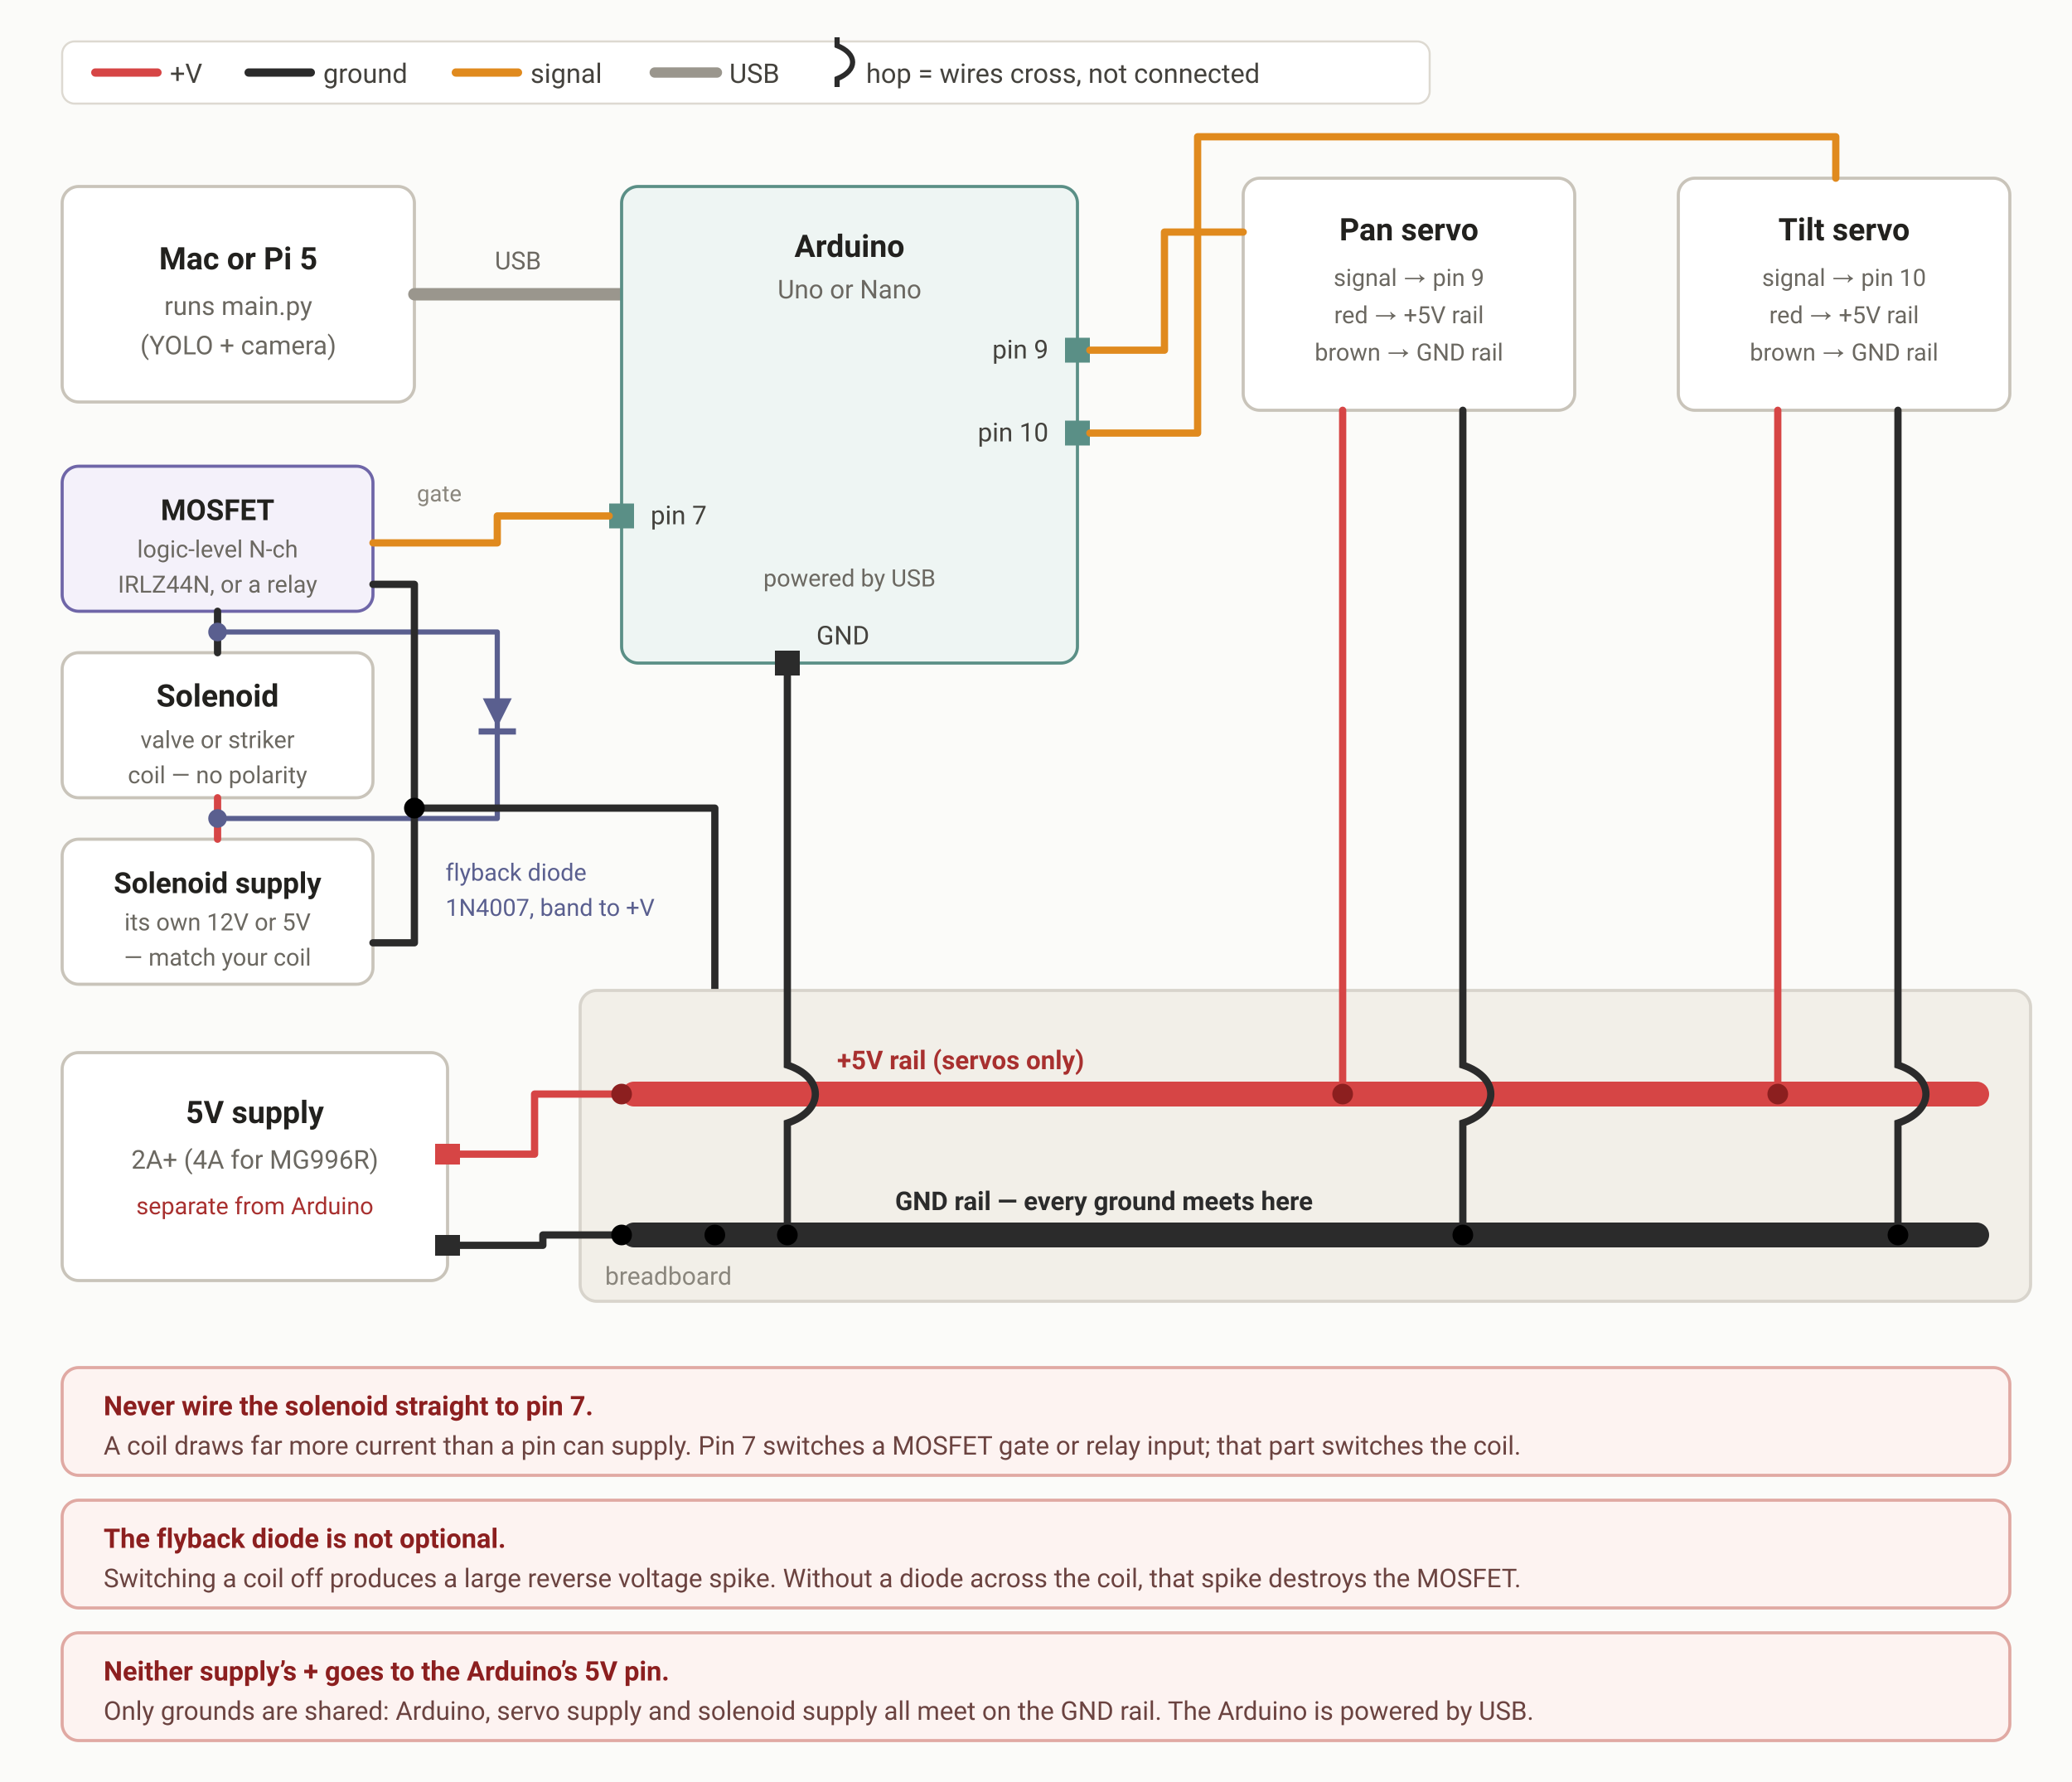
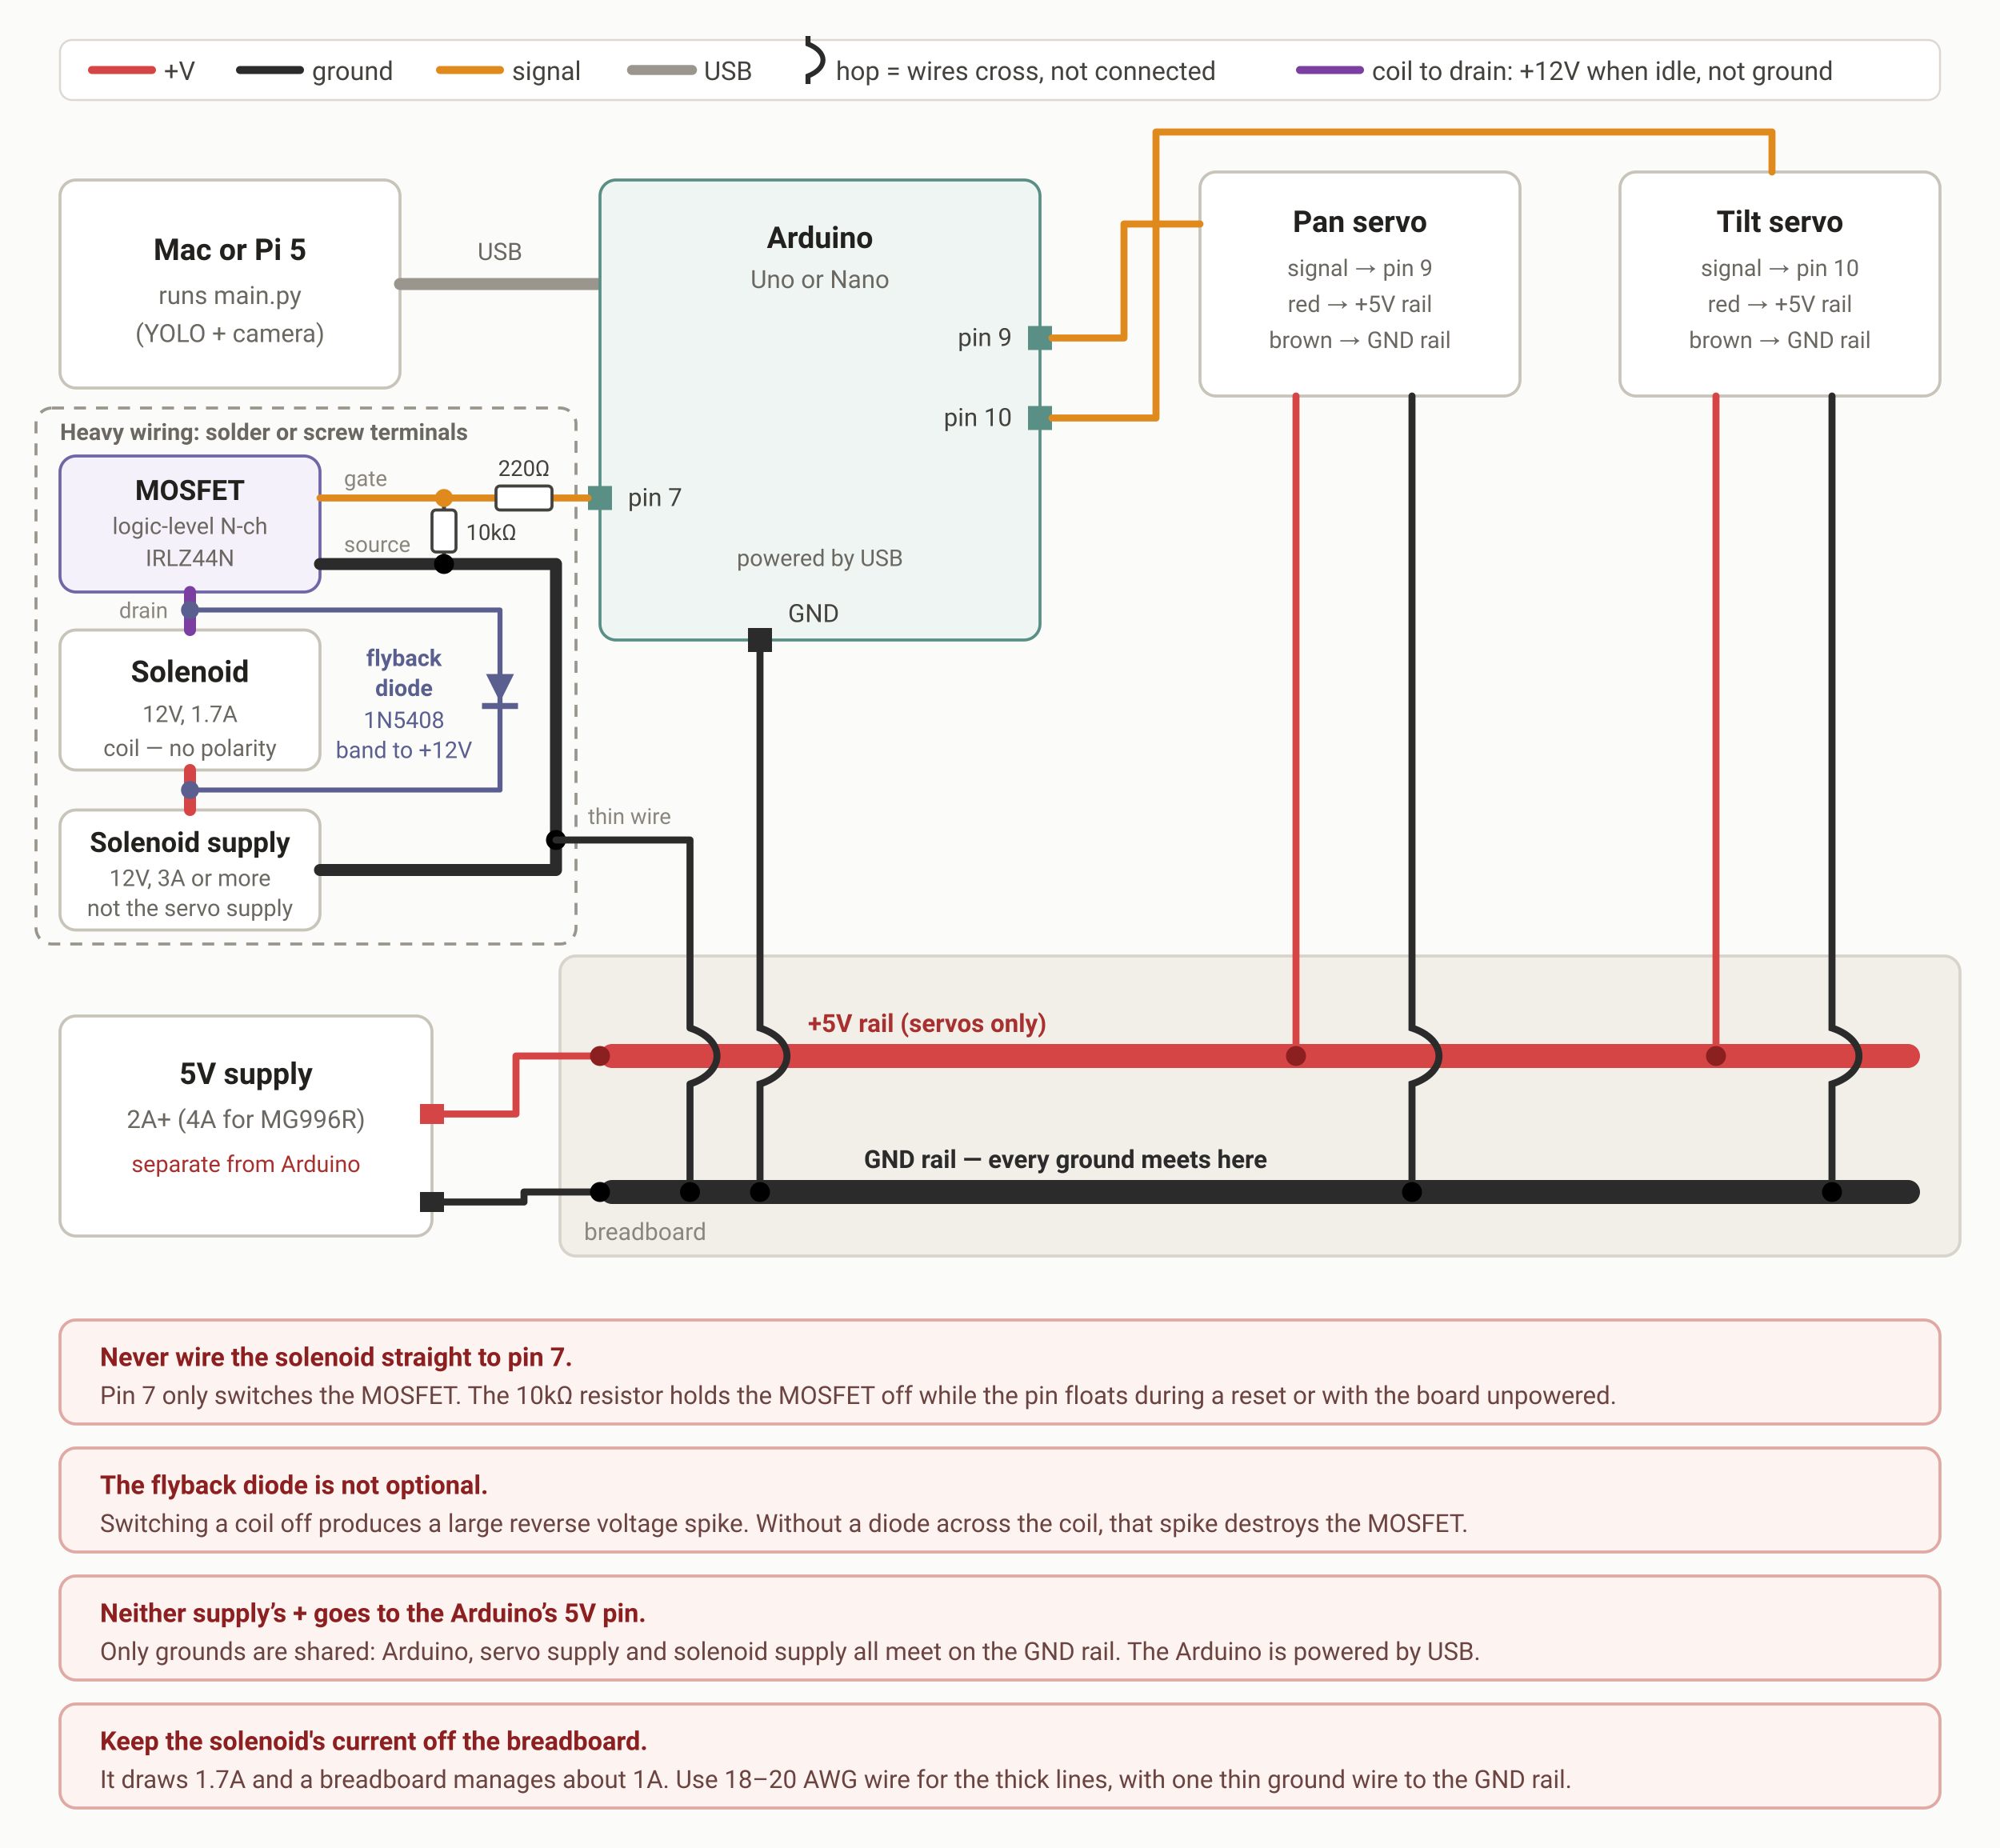
- <svg xmlns="http://www.w3.org/2000/svg" viewBox="0 0 1000 860" width="1000" height="860" font-family="ui-sans-serif, -apple-system, 'Segoe UI', Roboto, Helvetica, Arial, sans-serif">
-   <rect x="0" y="0" width="1000" height="860" fill="#fbfbf9" />
+ <svg xmlns="http://www.w3.org/2000/svg" viewBox="0 0 1000 924" width="1000" height="924" font-family="ui-sans-serif, -apple-system, 'Segoe UI', Roboto, Helvetica, Arial, sans-serif">
+   <rect x="0" y="0" width="1000" height="924" fill="#fbfbf9" />
  <g font-size="13" fill="#44423d">
-     <rect x="30" y="20" width="660" height="30" rx="6" fill="#ffffff" stroke="#ddd9d1" />
+     <rect x="30" y="20" width="940" height="30" rx="6" fill="#ffffff" stroke="#ddd9d1" />
    <line x1="46" y1="35" x2="76" y2="35" stroke="#d64545" stroke-width="4" stroke-linecap="round" />
    <text x="82" y="40">+V</text>
    <line x1="120" y1="35" x2="150" y2="35" stroke="#2b2b2b" stroke-width="4" stroke-linecap="round" />
    <text x="156" y="40">ground</text>
    <line x1="220" y1="35" x2="250" y2="35" stroke="#e08a1e" stroke-width="4" stroke-linecap="round" />
    <text x="256" y="40">signal</text>
    <line x1="316" y1="35" x2="346" y2="35" stroke="#9a968d" stroke-width="5" stroke-linecap="round" />
    <text x="352" y="40">USB</text>
    <path d="M 404 42 L 404 38 C 414 34 414 26 404 22 L 404 18" fill="none" stroke="#2b2b2b" stroke-width="2.5" />
    <text x="418" y="40">hop = wires cross, not connected</text>
+     <line x1="650" y1="35" x2="680" y2="35" stroke="#7a3fa0" stroke-width="4" stroke-linecap="round" />
+     <text x="686" y="40">coil to drain: +12V when idle, not ground</text>
  </g>
  <g>
    <rect x="30" y="90" width="170" height="104" rx="8" fill="#ffffff" stroke="#c9c4ba" stroke-width="1.5" />
    <text x="115" y="130" text-anchor="middle" font-size="15" font-weight="600" fill="#22211e">Mac or Pi 5</text>
    <text x="115" y="152" text-anchor="middle" font-size="12.5" fill="#6b6861">runs main.py</text>
    <text x="115" y="171" text-anchor="middle" font-size="12.5" fill="#6b6861">(YOLO + camera)</text>
  </g>
  <line x1="200" y1="142" x2="300" y2="142" stroke="#9a968d" stroke-width="6" stroke-linecap="round" />
  <text x="250" y="130" text-anchor="middle" font-size="12" fill="#6b6861">USB</text>
  <g>
    <rect x="300" y="90" width="220" height="230" rx="8" fill="#eef5f3" stroke="#5a8f86" stroke-width="1.5" />
    <text x="410" y="124" text-anchor="middle" font-size="15" font-weight="600" fill="#22211e">Arduino</text>
    <text x="410" y="144" text-anchor="middle" font-size="12.5" fill="#6b6861">Uno or Nano</text>
    <text x="410" y="283" text-anchor="middle" font-size="11.5" fill="#6b6861">powered by USB</text>
    <rect x="514" y="163" width="12" height="12" fill="#5a8f86" />
    <text x="506" y="173" text-anchor="end" font-size="12.5" fill="#44423d">pin 9</text>
    <rect x="514" y="203" width="12" height="12" fill="#5a8f86" />
    <text x="506" y="213" text-anchor="end" font-size="12.5" fill="#44423d">pin 10</text>
    <rect x="294" y="243" width="12" height="12" fill="#5a8f86" />
    <text x="314" y="253" font-size="12.5" fill="#44423d">pin 7</text>
    <rect x="374" y="314" width="12" height="12" fill="#2b2b2b" />
    <text x="394" y="311" font-size="12.5" fill="#44423d">GND</text>
  </g>
  <g>
    <rect x="600" y="86" width="160" height="112" rx="8" fill="#ffffff" stroke="#c9c4ba" stroke-width="1.5" />
    <text x="680" y="116" text-anchor="middle" font-size="15" font-weight="600" fill="#22211e">Pan servo</text>
    <text x="680" y="138" text-anchor="middle" font-size="11.5" fill="#6b6861">signal → pin 9</text>
    <text x="680" y="156" text-anchor="middle" font-size="11.5" fill="#6b6861">red → +5V rail</text>
    <text x="680" y="174" text-anchor="middle" font-size="11.5" fill="#6b6861">brown → GND rail</text>
  </g>
  <g>
    <rect x="810" y="86" width="160" height="112" rx="8" fill="#ffffff" stroke="#c9c4ba" stroke-width="1.5" />
    <text x="890" y="116" text-anchor="middle" font-size="15" font-weight="600" fill="#22211e">Tilt servo</text>
    <text x="890" y="138" text-anchor="middle" font-size="11.5" fill="#6b6861">signal → pin 10</text>
    <text x="890" y="156" text-anchor="middle" font-size="11.5" fill="#6b6861">red → +5V rail</text>
    <text x="890" y="174" text-anchor="middle" font-size="11.5" fill="#6b6861">brown → GND rail</text>
  </g>
  <path d="M 526 169 L 562 169 L 562 112 L 600 112" fill="none" stroke="#e08a1e" stroke-width="3.5" stroke-linecap="round" stroke-linejoin="round" />
  <path d="M 526 209 L 578 209 L 578 66 L 886 66 L 886 86" fill="none" stroke="#e08a1e" stroke-width="3.5" stroke-linecap="round" stroke-linejoin="round" />
+   <rect x="18" y="204" width="270" height="268" rx="8" fill="none" stroke="#9a968d" stroke-width="1.5" stroke-dasharray="6 5" />
+   <text x="30" y="220" font-size="11.5" font-weight="600" fill="#6b6861">Heavy wiring: solder or screw terminals</text>
  <g>
-     <rect x="30" y="225" width="150" height="70" rx="8" fill="#f4f1fa" stroke="#6f66a8" stroke-width="1.5" />
-     <text x="105" y="251" text-anchor="middle" font-size="14" font-weight="600" fill="#22211e">MOSFET</text>
-     <text x="105" y="269" text-anchor="middle" font-size="11.5" fill="#6b6861">logic-level N-ch</text>
-     <text x="105" y="286" text-anchor="middle" font-size="11.5" fill="#6b6861">IRLZ44N, or a relay</text>
+     <rect x="30" y="228" width="130" height="68" rx="8" fill="#f4f1fa" stroke="#6f66a8" stroke-width="1.5" />
+     <text x="95" y="250" text-anchor="middle" font-size="14" font-weight="600" fill="#22211e">MOSFET</text>
+     <text x="95" y="267" text-anchor="middle" font-size="11.5" fill="#6b6861">logic-level N-ch</text>
+     <text x="95" y="283" text-anchor="middle" font-size="11.5" fill="#6b6861">IRLZ44N</text>
  </g>
  <g>
-     <rect x="30" y="315" width="150" height="70" rx="8" fill="#ffffff" stroke="#c9c4ba" stroke-width="1.5" />
-     <text x="105" y="341" text-anchor="middle" font-size="15" font-weight="600" fill="#22211e">Solenoid</text>
-     <text x="105" y="361" text-anchor="middle" font-size="11.5" fill="#6b6861">valve or striker</text>
-     <text x="105" y="378" text-anchor="middle" font-size="11.5" fill="#6b6861">coil — no polarity</text>
+     <rect x="30" y="315" width="130" height="70" rx="8" fill="#ffffff" stroke="#c9c4ba" stroke-width="1.5" />
+     <text x="95" y="341" text-anchor="middle" font-size="15" font-weight="600" fill="#22211e">Solenoid</text>
+     <text x="95" y="361" text-anchor="middle" font-size="11.5" fill="#6b6861">12V, 1.7A</text>
+     <text x="95" y="378" text-anchor="middle" font-size="11.5" fill="#6b6861">coil — no polarity</text>
  </g>
  <g>
-     <rect x="30" y="405" width="150" height="70" rx="8" fill="#ffffff" stroke="#c9c4ba" stroke-width="1.5" />
-     <text x="105" y="431" text-anchor="middle" font-size="14" font-weight="600" fill="#22211e">Solenoid supply</text>
-     <text x="105" y="449" text-anchor="middle" font-size="11.5" fill="#6b6861">its own 12V or 5V</text>
-     <text x="105" y="466" text-anchor="middle" font-size="11.5" fill="#6b6861">— match your coil</text>
+     <rect x="30" y="405" width="130" height="60" rx="8" fill="#ffffff" stroke="#c9c4ba" stroke-width="1.5" />
+     <text x="95" y="426" text-anchor="middle" font-size="14" font-weight="600" fill="#22211e">Solenoid supply</text>
+     <text x="95" y="443" text-anchor="middle" font-size="11.5" fill="#6b6861">12V, 3A or more</text>
+     <text x="95" y="458" text-anchor="middle" font-size="11.5" fill="#6b6861">not the servo supply</text>
  </g>
-   <path d="M 294 249 L 240 249 L 240 262 L 180 262" fill="none" stroke="#e08a1e" stroke-width="3.5" stroke-linecap="round" stroke-linejoin="round" />
-   <text x="212" y="242" text-anchor="middle" font-size="11" fill="#8a867d">gate</text>
-   <path d="M 105 295 L 105 315" fill="none" stroke="#2b2b2b" stroke-width="3.5" stroke-linecap="round" />
-   <path d="M 105 385 L 105 405" fill="none" stroke="#d64545" stroke-width="3.5" stroke-linecap="round" />
+   <path d="M 294 249 L 160 249" fill="none" stroke="#e08a1e" stroke-width="3.5" stroke-linecap="round" />
+   <rect x="248" y="243" width="28" height="12" rx="2" fill="#ffffff" stroke="#44423d" stroke-width="1.5" />
+   <text x="262" y="238" text-anchor="middle" font-size="11" fill="#44423d">220Ω</text>
+   <text x="172" y="243" font-size="11" fill="#8a867d">gate</text>
+   <path d="M 222 249 L 222 282" fill="none" stroke="#44423d" stroke-width="2" />
+   <rect x="216" y="255" width="12" height="21" rx="2" fill="#ffffff" stroke="#44423d" stroke-width="1.5" />
+   <text x="233" y="270" font-size="11" fill="#44423d">10kΩ</text>
+   <circle cx="222" cy="249" r="4.5" fill="#e08a1e" />
+   <path d="M 95 296 L 95 315" fill="none" stroke="#7a3fa0" stroke-width="6" stroke-linecap="round" />
+   <path d="M 95 385 L 95 405" fill="none" stroke="#d64545" stroke-width="6" stroke-linecap="round" />
+   <path d="M 160 282 L 278 282 L 278 435 L 160 435" fill="none" stroke="#2b2b2b" stroke-width="6" stroke-linecap="round" stroke-linejoin="round" />
+   <circle cx="222" cy="282" r="5" fill="#000000" />
+   <text x="172" y="276" font-size="11" fill="#8a867d">source</text>
+   <text x="84" y="309" text-anchor="end" font-size="11" fill="#8a867d">drain</text>
  <g>
-     <path d="M 105 305 L 240 305 L 240 395 L 105 395" fill="none" stroke="#5a5f8f" stroke-width="2.5" stroke-linejoin="round" />
-     <polygon points="233,337 247,337 240,351" fill="#5a5f8f" />
-     <line x1="231" y1="353" x2="249" y2="353" stroke="#5a5f8f" stroke-width="3" />
-     <circle cx="105" cy="305" r="4.5" fill="#5a5f8f" />
-     <circle cx="105" cy="395" r="4.5" fill="#5a5f8f" />
-     <text x="215" y="425" font-size="11.5" fill="#5a5f8f">flyback diode</text>
-     <text x="215" y="442" font-size="11.5" fill="#5a5f8f">1N4007, band to +V</text>
+     <path d="M 95 305 L 250 305 L 250 395 L 95 395" fill="none" stroke="#5a5f8f" stroke-width="2.5" stroke-linejoin="round" />
+     <polygon points="243,337 257,337 250,351" fill="#5a5f8f" />
+     <line x1="241" y1="353" x2="259" y2="353" stroke="#5a5f8f" stroke-width="3" />
+     <circle cx="95" cy="305" r="4.5" fill="#5a5f8f" />
+     <circle cx="95" cy="395" r="4.5" fill="#5a5f8f" />
+     <text x="202" y="333" text-anchor="middle" font-size="11.5" font-weight="600" fill="#5a5f8f">flyback</text>
+     <text x="202" y="348" text-anchor="middle" font-size="11.5" font-weight="600" fill="#5a5f8f">diode</text>
+     <text x="202" y="364" text-anchor="middle" font-size="11.5" fill="#5a5f8f">1N5408</text>
+     <text x="202" y="379" text-anchor="middle" font-size="11.5" fill="#5a5f8f">band to +12V</text>
  </g>
-   <path d="M 180 282 L 200 282 L 200 455 L 180 455" fill="none" stroke="#2b2b2b" stroke-width="3.5" stroke-linecap="round" stroke-linejoin="round" />
-   <path d="M 200 390 L 345 390 L 345 514 C 363 520 363 536 345 542 L 345 596" fill="none" stroke="#2b2b2b" stroke-width="3.5" stroke-linecap="round" stroke-linejoin="round" />
-   <circle cx="200" cy="390" r="5" fill="#000000" />
+   <circle cx="278" cy="420" r="5" fill="#000000" />
+   <text x="294" y="412" font-size="11" fill="#8a867d">thin wire</text>
  <rect x="280" y="478" width="700" height="150" rx="8" fill="#f2efe8" stroke="#d8d4cc" stroke-width="1.5" />
  <text x="292" y="620" font-size="12" fill="#8a867d">breadboard</text>
  <rect x="300" y="522" width="660" height="12" rx="6" fill="#d64545" />
  <text x="404" y="516" font-size="12.5" font-weight="600" fill="#a8302f">+5V rail  (servos only)</text>
  <rect x="300" y="590" width="660" height="12" rx="6" fill="#2b2b2b" />
  <text x="432" y="584" font-size="12.5" font-weight="600" fill="#2b2b2b">GND rail  —  every ground meets here</text>
  <g>
    <rect x="30" y="508" width="186" height="110" rx="8" fill="#ffffff" stroke="#c9c4ba" stroke-width="1.5" />
    <text x="123" y="542" text-anchor="middle" font-size="15" font-weight="600" fill="#22211e">5V supply</text>
    <text x="123" y="564" text-anchor="middle" font-size="12.5" fill="#6b6861">2A+ (4A for MG996R)</text>
    <text x="123" y="586" text-anchor="middle" font-size="11.5" fill="#a8302f">separate from Arduino</text>
    <rect x="210" y="552" width="12" height="10" fill="#d64545" />
    <rect x="210" y="596" width="12" height="10" fill="#2b2b2b" />
  </g>
  <path d="M 222 557 L 258 557 L 258 528 L 300 528" fill="none" stroke="#d64545" stroke-width="3.5" stroke-linecap="round" stroke-linejoin="round" />
  <path d="M 222 601 L 262 601 L 262 596 L 300 596" fill="none" stroke="#2b2b2b" stroke-width="3.5" stroke-linecap="round" stroke-linejoin="round" />
+   <path d="M 278 420 L 345 420 L 345 514 C 363 520 363 536 345 542 L 345 596" fill="none" stroke="#2b2b2b" stroke-width="3.5" stroke-linecap="round" stroke-linejoin="round" />
  <path d="M 648 198 L 648 528" fill="none" stroke="#d64545" stroke-width="3.5" stroke-linecap="round" />
  <path d="M 858 198 L 858 528" fill="none" stroke="#d64545" stroke-width="3.5" stroke-linecap="round" />
  <path d="M 706 198 L 706 514 C 724 520 724 536 706 542 L 706 596" fill="none" stroke="#2b2b2b" stroke-width="3.5" stroke-linecap="round" />
  <path d="M 916 198 L 916 514 C 934 520 934 536 916 542 L 916 596" fill="none" stroke="#2b2b2b" stroke-width="3.5" stroke-linecap="round" />
  <path d="M 380 326 L 380 514 C 398 520 398 536 380 542 L 380 596" fill="none" stroke="#2b2b2b" stroke-width="3.5" stroke-linecap="round" />
  <g fill="#8c1f1f">
    <circle cx="648" cy="528" r="5" />
    <circle cx="858" cy="528" r="5" />
    <circle cx="300" cy="528" r="5" />
  </g>
  <g fill="#000000">
    <circle cx="706" cy="596" r="5" />
    <circle cx="916" cy="596" r="5" />
    <circle cx="380" cy="596" r="5" />
    <circle cx="300" cy="596" r="5" />
    <circle cx="345" cy="596" r="5" />
  </g>
  <g>
    <rect x="30" y="660" width="940" height="52" rx="8" fill="#fdf3f1" stroke="#e0a9a3" stroke-width="1.5" />
    <text x="50" y="683" font-size="13" font-weight="600" fill="#8c1f1f">Never wire the solenoid straight to pin 7.</text>
-     <text x="50" y="702" font-size="12.5" fill="#6b4340">A coil draws far more current than a pin can supply. Pin 7 switches a MOSFET gate or relay input; that part switches the coil.</text>
+     <text x="50" y="702" font-size="12.5" fill="#6b4340">Pin 7 only switches the MOSFET. The 10kΩ resistor holds the MOSFET off while the pin floats during a reset or with the board unpowered.</text>
  </g>
  <g>
    <rect x="30" y="724" width="940" height="52" rx="8" fill="#fdf3f1" stroke="#e0a9a3" stroke-width="1.5" />
    <text x="50" y="747" font-size="13" font-weight="600" fill="#8c1f1f">The flyback diode is not optional.</text>
    <text x="50" y="766" font-size="12.5" fill="#6b4340">Switching a coil off produces a large reverse voltage spike. Without a diode across the coil, that spike destroys the MOSFET.</text>
  </g>
  <g>
    <rect x="30" y="788" width="940" height="52" rx="8" fill="#fdf3f1" stroke="#e0a9a3" stroke-width="1.5" />
    <text x="50" y="811" font-size="13" font-weight="600" fill="#8c1f1f">Neither supply’s + goes to the Arduino’s 5V pin.</text>
    <text x="50" y="830" font-size="12.5" fill="#6b4340">Only grounds are shared: Arduino, servo supply and solenoid supply all meet on the GND rail. The Arduino is powered by USB.</text>
  </g>
+   <g>
+     <rect x="30" y="852" width="940" height="52" rx="8" fill="#fdf3f1" stroke="#e0a9a3" stroke-width="1.5" />
+     <text x="50" y="875" font-size="13" font-weight="600" fill="#8c1f1f">Keep the solenoid's current off the breadboard.</text>
+     <text x="50" y="894" font-size="12.5" fill="#6b4340">It draws 1.7A and a breadboard manages about 1A. Use 18–20 AWG wire for the thick lines, with one thin ground wire to the GND rail.</text>
+   </g>
</svg>
